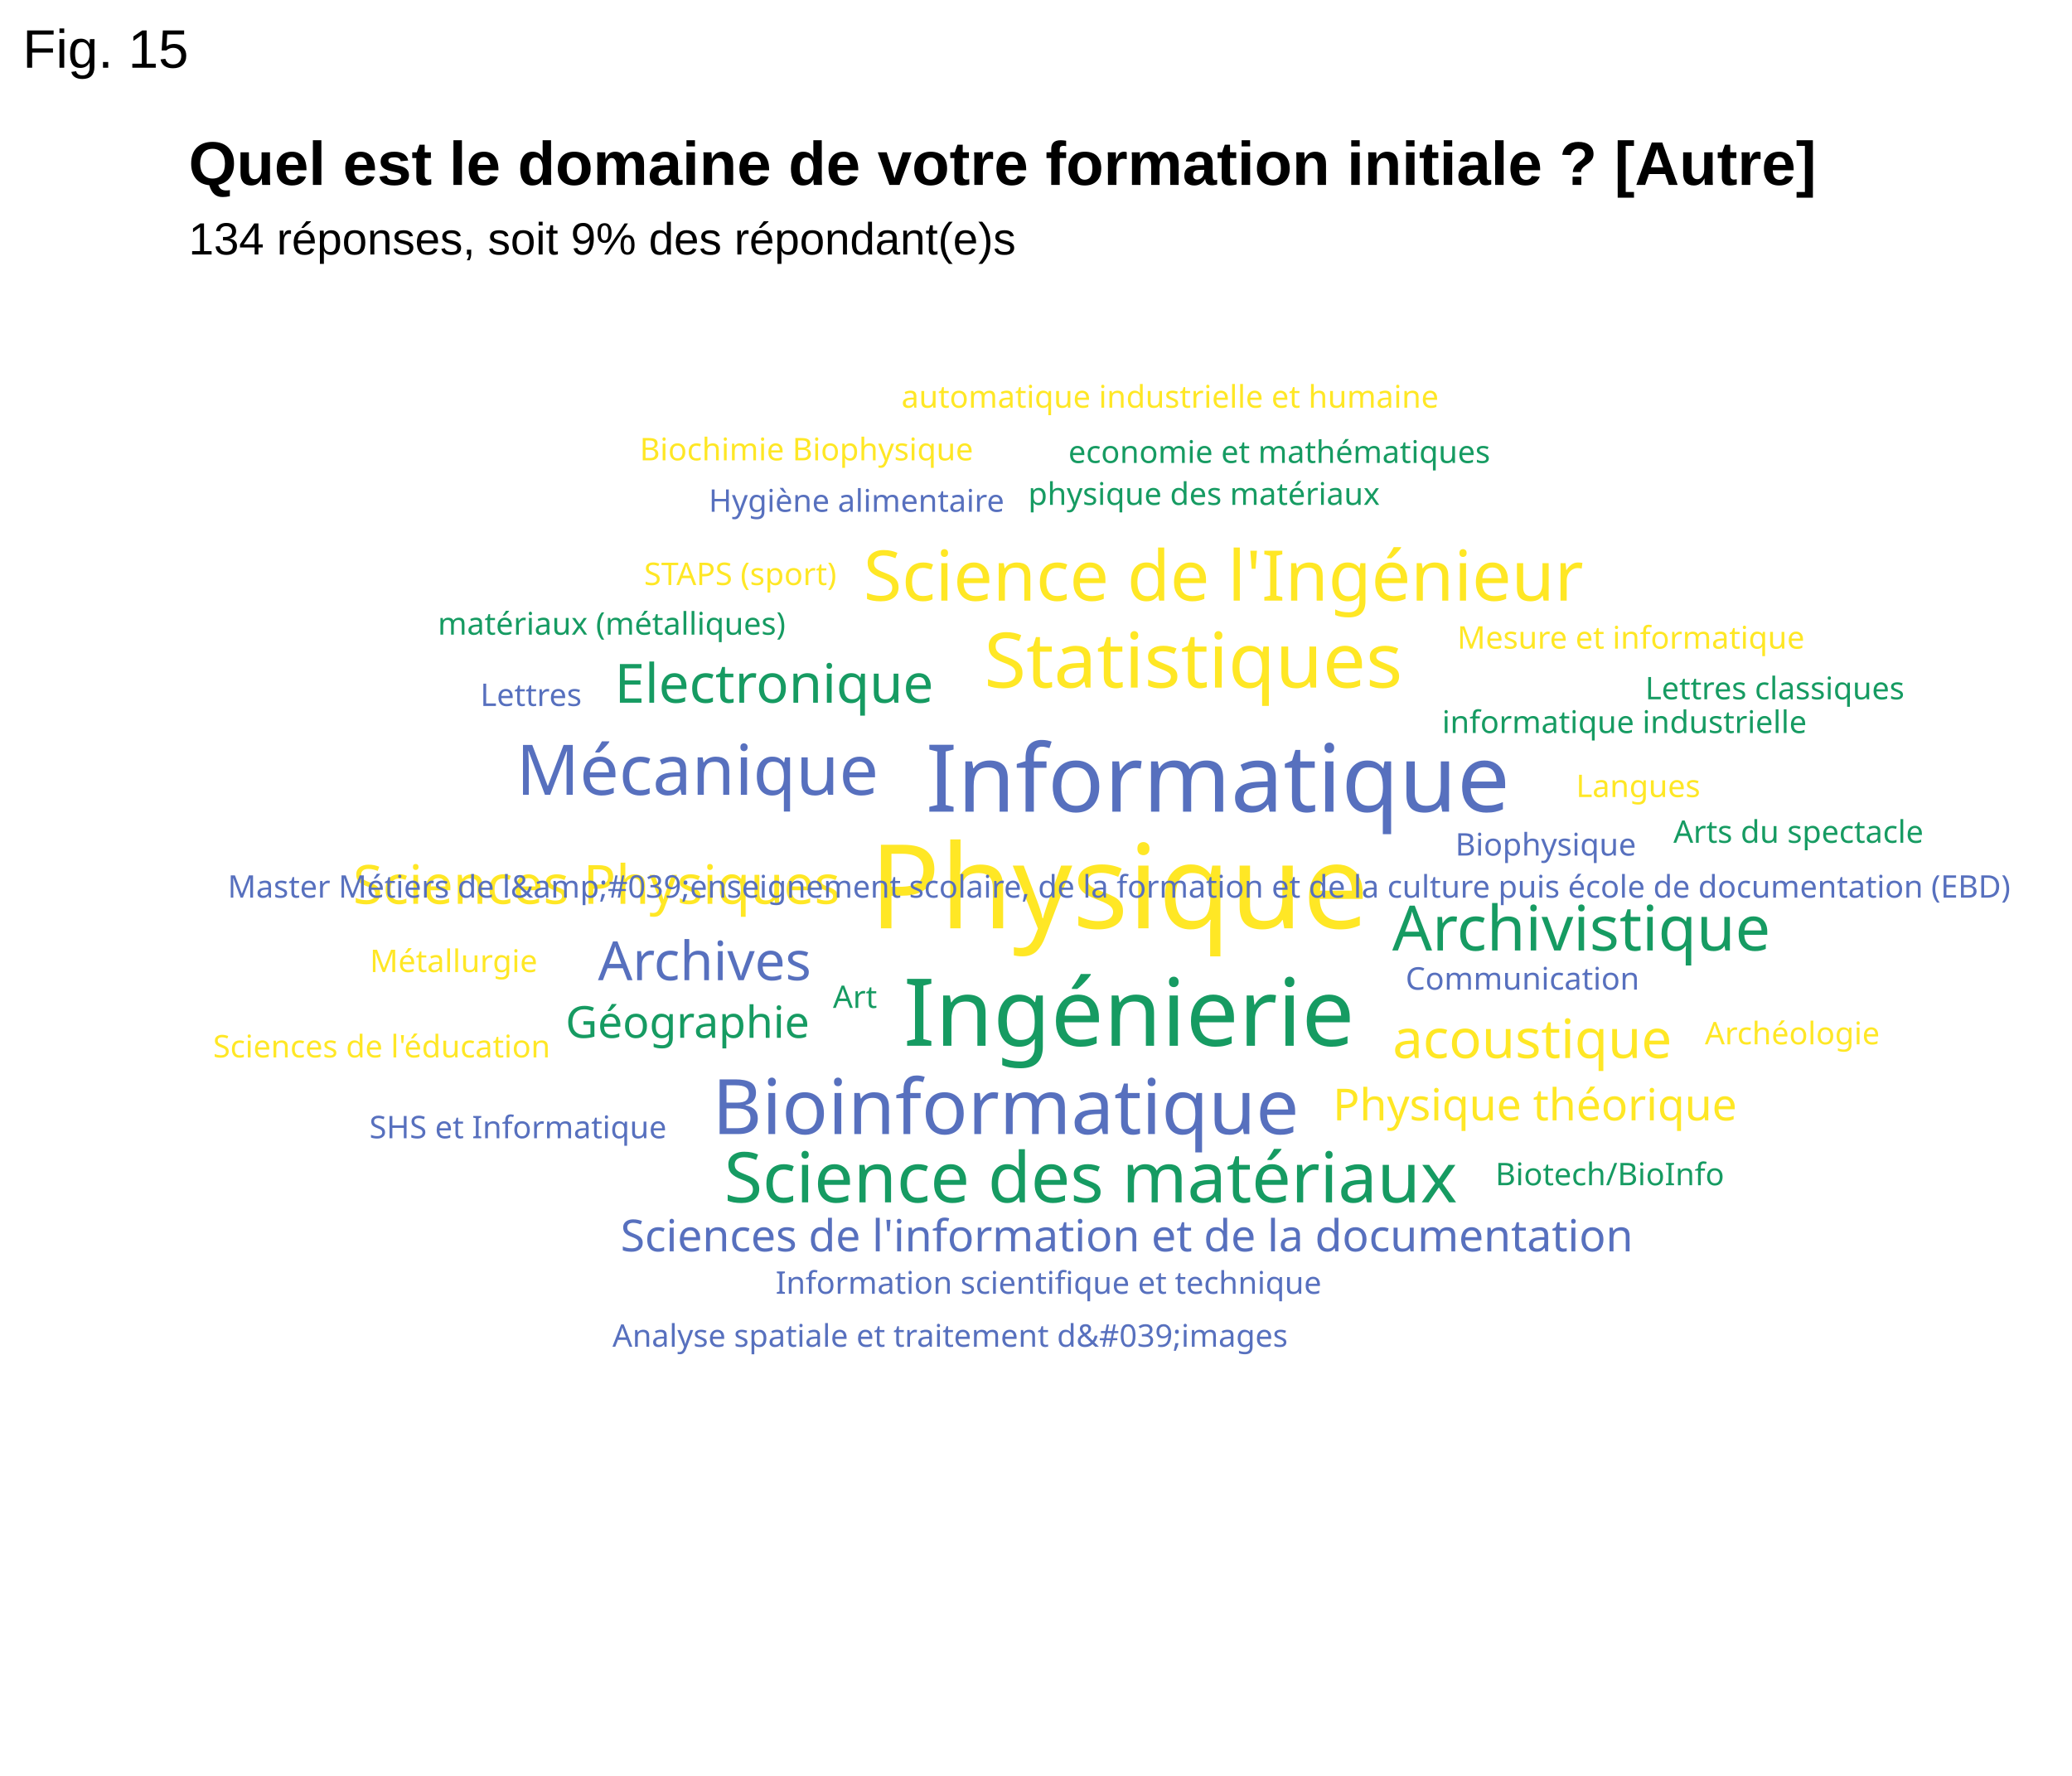
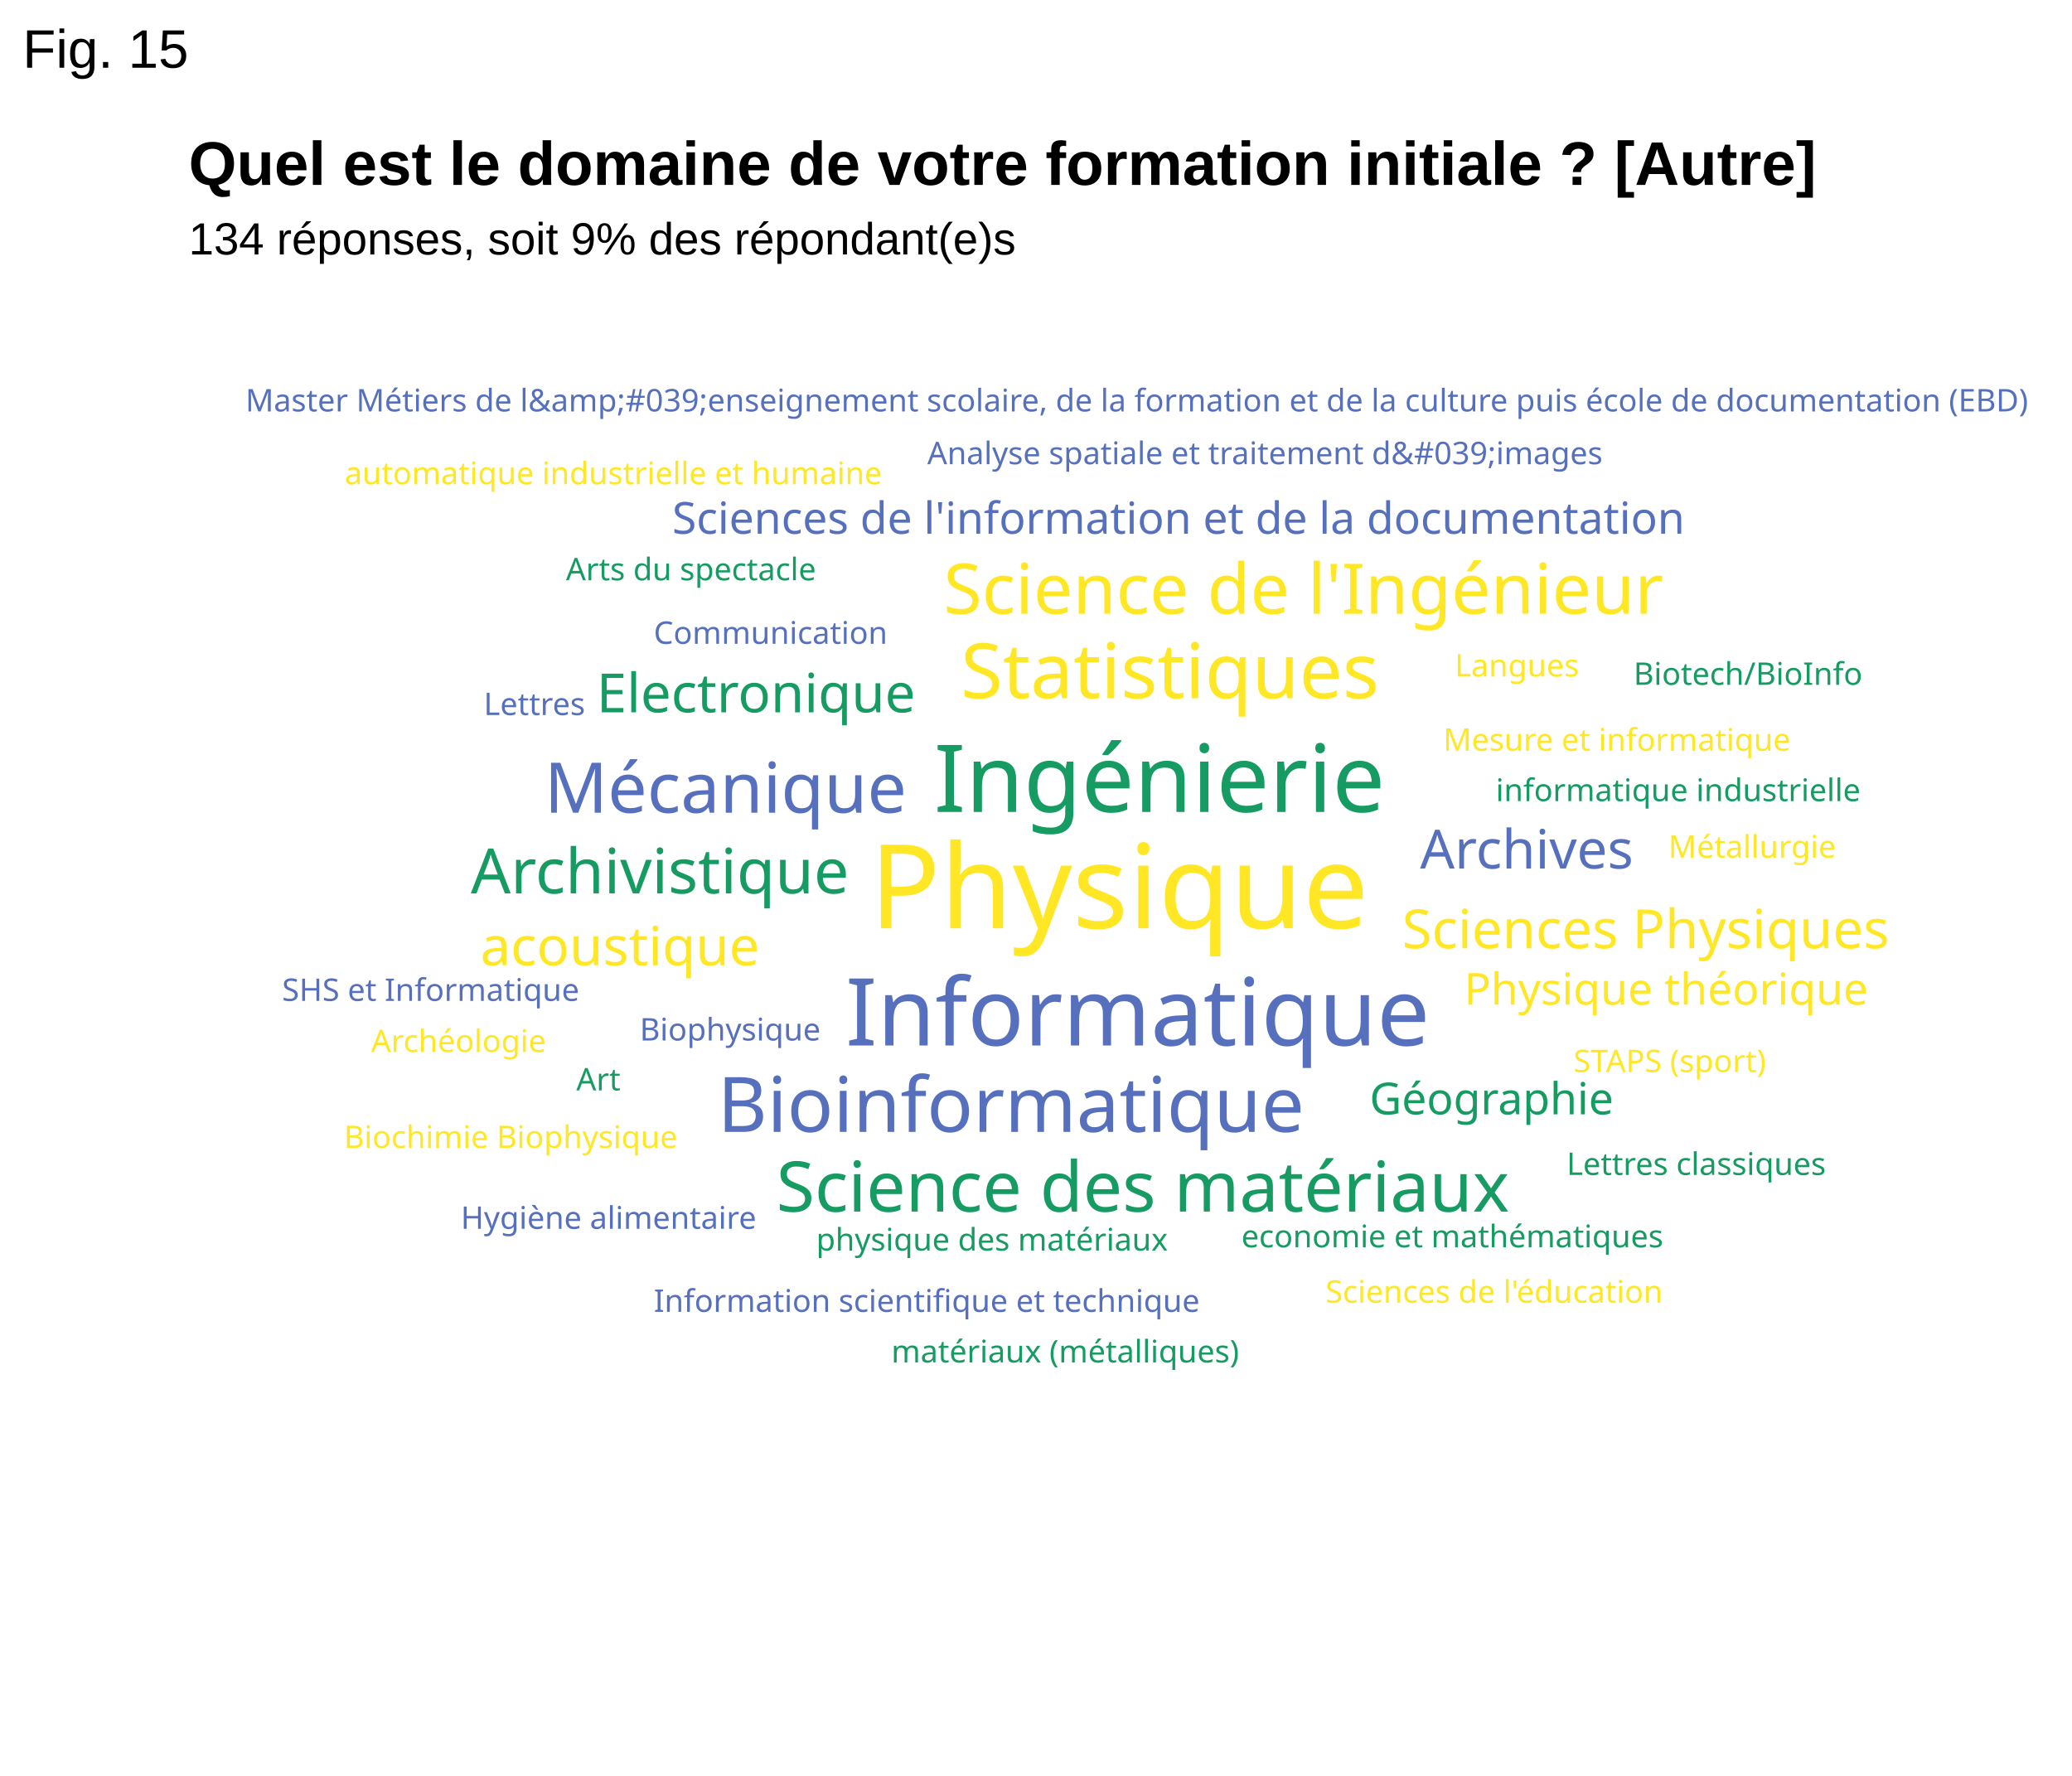
<svg xmlns="http://www.w3.org/2000/svg" class="svglite" width="504.00pt" height="432.00pt" viewBox="0 0 504.00 432.00">
  <defs>
    <style type="text/css">
    .svglite line, .svglite polyline, .svglite polygon, .svglite path, .svglite rect, .svglite circle {
      fill: none;
      stroke: #000000;
      stroke-linecap: round;
      stroke-linejoin: round;
      stroke-miterlimit: 10.00;
    }
    .svglite text {
      white-space: pre;
    }
  </style>
  </defs>
  <rect width="100%" height="100%" style="stroke: none; fill: none;" />
  <defs>
    <clipPath id="cpMC4wMHw1MDQuMDB8MC4wMHw0MzIuMDA=">
      <rect x="0.00" y="0.00" width="504.00" height="432.00" />
    </clipPath>
  </defs>
  <g clip-path="url(#cpMC4wMHw1MDQuMDB8MC4wMHw0MzIuMDA=)">
</g>
  <defs>
    <clipPath id="cpNDUuODl8NDk4LjUyfDQuNzh8NDI2LjUy">
      <rect x="45.89" y="4.78" width="452.63" height="421.74" />
    </clipPath>
  </defs>
  <g clip-path="url(#cpNDUuODl8NDk4LjUyfDQuNzh8NDI2LjUy)">
    <text x="272.21" y="225.81" text-anchor="middle" style="font-size: 28.45px;fill: #FFE725; font-family: &quot;Noto Sans&quot;;" textLength="121.35px" lengthAdjust="spacingAndGlyphs">Physique</text>
-     <text x="296.21" y="197.45" text-anchor="middle" style="font-size: 22.81px;fill: #5770BE; font-family: &quot;Noto Sans&quot;;" textLength="142.14px" lengthAdjust="spacingAndGlyphs">Informatique</text>
-     <text x="274.61" y="254.40" text-anchor="middle" style="font-size: 22.81px;fill: #169B62; font-family: &quot;Noto Sans&quot;;" textLength="109.75px" lengthAdjust="spacingAndGlyphs">Ingénierie</text>
-     <text x="290.27" y="167.26" text-anchor="middle" style="font-size: 18.63px;fill: #FFE725; font-family: &quot;Noto Sans&quot;;" textLength="101.76px" lengthAdjust="spacingAndGlyphs">Statistiques</text>
-     <text x="244.61" y="275.87" text-anchor="middle" style="font-size: 18.63px;fill: #5770BE; font-family: &quot;Noto Sans&quot;;" textLength="142.72px" lengthAdjust="spacingAndGlyphs">Bioinformatique</text>
-     <text x="265.32" y="292.48" text-anchor="middle" style="font-size: 17.00px;fill: #169B62; font-family: &quot;Noto Sans&quot;;" textLength="178.35px" lengthAdjust="spacingAndGlyphs">Science des matériaux</text>
-     <text x="297.60" y="146.11" text-anchor="middle" style="font-size: 17.00px;fill: #FFE725; font-family: &quot;Noto Sans&quot;;" textLength="175.13px" lengthAdjust="spacingAndGlyphs">Science de l'Ingénieur</text>
-     <text x="169.63" y="193.35" text-anchor="middle" style="font-size: 17.00px;fill: #5770BE; font-family: &quot;Noto Sans&quot;;" textLength="88.15px" lengthAdjust="spacingAndGlyphs">Mécanique</text>
-     <text x="384.65" y="231.21" text-anchor="middle" style="font-size: 15.21px;fill: #169B62; font-family: &quot;Noto Sans&quot;;" textLength="92.28px" lengthAdjust="spacingAndGlyphs">Archivistique</text>
-     <text x="145.11" y="219.87" text-anchor="middle" style="font-size: 13.17px;fill: #FFE725; font-family: &quot;Noto Sans&quot;;" textLength="118.37px" lengthAdjust="spacingAndGlyphs">Sciences Physiques</text>
-     <text x="171.39" y="238.44" text-anchor="middle" style="font-size: 13.17px;fill: #5770BE; font-family: &quot;Noto Sans&quot;;" textLength="52.08px" lengthAdjust="spacingAndGlyphs">Archives</text>
-     <text x="188.29" y="170.94" text-anchor="middle" style="font-size: 13.17px;fill: #169B62; font-family: &quot;Noto Sans&quot;;" textLength="77.75px" lengthAdjust="spacingAndGlyphs">Electronique</text>
-     <text x="372.71" y="257.38" text-anchor="middle" style="font-size: 13.17px;fill: #FFE725; font-family: &quot;Noto Sans&quot;;" textLength="67.87px" lengthAdjust="spacingAndGlyphs">acoustique</text>
-     <text x="274.10" y="304.40" text-anchor="middle" style="font-size: 10.75px;fill: #5770BE; font-family: &quot;Noto Sans&quot;;" textLength="246.30px" lengthAdjust="spacingAndGlyphs">Sciences de l'information et de la documentation</text>
-     <text x="167.23" y="252.46" text-anchor="middle" style="font-size: 10.75px;fill: #169B62; font-family: &quot;Noto Sans&quot;;" textLength="59.57px" lengthAdjust="spacingAndGlyphs">Géographie</text>
-     <text x="373.36" y="272.54" text-anchor="middle" style="font-size: 10.75px;fill: #FFE725; font-family: &quot;Noto Sans&quot;;" textLength="98.28px" lengthAdjust="spacingAndGlyphs">Physique théorique</text>
-     <text x="375.99" y="208.12" text-anchor="middle" style="font-size: 7.60px;fill: #5770BE; font-family: &quot;Noto Sans&quot;;" textLength="43.98px" lengthAdjust="spacingAndGlyphs">Biophysique</text>
-     <text x="395.14" y="178.31" text-anchor="middle" style="font-size: 7.60px;fill: #169B62; font-family: &quot;Noto Sans&quot;;" textLength="88.67px" lengthAdjust="spacingAndGlyphs">informatique industrielle</text>
-     <text x="396.71" y="157.78" text-anchor="middle" style="font-size: 7.60px;fill: #FFE725; font-family: &quot;Noto Sans&quot;;" textLength="84.61px" lengthAdjust="spacingAndGlyphs">Mesure et informatique</text>
-     <text x="370.33" y="240.74" text-anchor="middle" style="font-size: 7.60px;fill: #5770BE; font-family: &quot;Noto Sans&quot;;" textLength="56.84px" lengthAdjust="spacingAndGlyphs">Communication</text>
-     <text x="292.87" y="122.82" text-anchor="middle" style="font-size: 7.60px;fill: #169B62; font-family: &quot;Noto Sans&quot;;" textLength="85.49px" lengthAdjust="spacingAndGlyphs">physique des matériaux</text>
-     <text x="398.48" y="193.89" text-anchor="middle" style="font-size: 7.60px;fill: #FFE725; font-family: &quot;Noto Sans&quot;;" textLength="30.23px" lengthAdjust="spacingAndGlyphs">Langues</text>
-     <text x="255.06" y="314.72" text-anchor="middle" style="font-size: 7.60px;fill: #5770BE; font-family: &quot;Noto Sans&quot;;" textLength="132.72px" lengthAdjust="spacingAndGlyphs">Information scientifique et technique</text>
-     <text x="311.18" y="112.61" text-anchor="middle" style="font-size: 7.60px;fill: #169B62; font-family: &quot;Noto Sans&quot;;" textLength="102.56px" lengthAdjust="spacingAndGlyphs">economie et mathématiques</text>
-     <text x="180.07" y="142.31" text-anchor="middle" style="font-size: 7.60px;fill: #FFE725; font-family: &quot;Noto Sans&quot;;" textLength="47.31px" lengthAdjust="spacingAndGlyphs">STAPS (sport)</text>
-     <text x="231.11" y="327.61" text-anchor="middle" style="font-size: 7.60px;fill: #5770BE; font-family: &quot;Noto Sans&quot;;" textLength="164.32px" lengthAdjust="spacingAndGlyphs">Analyse spatiale et traitement d&amp;#039;images</text>
-     <text x="437.46" y="205.02" text-anchor="middle" style="font-size: 7.60px;fill: #169B62; font-family: &quot;Noto Sans&quot;;" textLength="60.81px" lengthAdjust="spacingAndGlyphs">Arts du spectacle</text>
-     <text x="110.36" y="236.46" text-anchor="middle" style="font-size: 7.60px;fill: #FFE725; font-family: &quot;Noto Sans&quot;;" textLength="40.85px" lengthAdjust="spacingAndGlyphs">Métallurgie</text>
-     <text x="126.00" y="276.89" text-anchor="middle" style="font-size: 7.60px;fill: #5770BE; font-family: &quot;Noto Sans&quot;;" textLength="72.27px" lengthAdjust="spacingAndGlyphs">SHS et Informatique</text>
-     <text x="207.97" y="245.19" text-anchor="middle" style="font-size: 7.60px;fill: #169B62; font-family: &quot;Noto Sans&quot;;" textLength="10.74px" lengthAdjust="spacingAndGlyphs">Art</text>
-     <text x="196.17" y="111.98" text-anchor="middle" style="font-size: 7.60px;fill: #FFE725; font-family: &quot;Noto Sans&quot;;" textLength="81.08px" lengthAdjust="spacingAndGlyphs">Biochimie Biophysique</text>
-     <text x="208.35" y="124.49" text-anchor="middle" style="font-size: 7.60px;fill: #5770BE; font-family: &quot;Noto Sans&quot;;" textLength="72.01px" lengthAdjust="spacingAndGlyphs">Hygiène alimentaire</text>
-     <text x="148.79" y="154.39" text-anchor="middle" style="font-size: 7.60px;fill: #169B62; font-family: &quot;Noto Sans&quot;;" textLength="84.54px" lengthAdjust="spacingAndGlyphs">matériaux (métalliques)</text>
-     <text x="92.84" y="257.22" text-anchor="middle" style="font-size: 7.60px;fill: #FFE725; font-family: &quot;Noto Sans&quot;;" textLength="82.43px" lengthAdjust="spacingAndGlyphs">Sciences de l'éducation</text>
-     <text x="129.17" y="171.73" text-anchor="middle" style="font-size: 7.60px;fill: #5770BE; font-family: &quot;Noto Sans&quot;;" textLength="24.81px" lengthAdjust="spacingAndGlyphs">Lettres</text>
-     <text x="391.58" y="288.32" text-anchor="middle" style="font-size: 7.60px;fill: #169B62; font-family: &quot;Noto Sans&quot;;" textLength="55.65px" lengthAdjust="spacingAndGlyphs">Biotech/BioInfo</text>
-     <text x="435.97" y="254.04" text-anchor="middle" style="font-size: 7.60px;fill: #FFE725; font-family: &quot;Noto Sans&quot;;" textLength="42.67px" lengthAdjust="spacingAndGlyphs">Archéologie</text>
-     <text x="272.21" y="218.36" text-anchor="middle" style="font-size: 7.60px;fill: #5770BE; font-family: &quot;Noto Sans&quot;;" textLength="433.66px" lengthAdjust="spacingAndGlyphs">Master Métiers de l&amp;amp;#039;enseignement scolaire, de la formation et de la culture puis école de documentation (EBD)</text>
-     <text x="431.71" y="170.11" text-anchor="middle" style="font-size: 7.60px;fill: #169B62; font-family: &quot;Noto Sans&quot;;" textLength="63.17px" lengthAdjust="spacingAndGlyphs">Lettres classiques</text>
-     <text x="284.61" y="99.17" text-anchor="middle" style="font-size: 7.60px;fill: #FFE725; font-family: &quot;Noto Sans&quot;;" textLength="130.62px" lengthAdjust="spacingAndGlyphs">automatique industrielle et humaine</text>
+     <text x="276.72" y="254.32" text-anchor="middle" style="font-size: 22.81px;fill: #5770BE; font-family: &quot;Noto Sans&quot;;" textLength="142.14px" lengthAdjust="spacingAndGlyphs">Informatique</text>
+     <text x="282.04" y="197.51" text-anchor="middle" style="font-size: 22.81px;fill: #169B62; font-family: &quot;Noto Sans&quot;;" textLength="109.75px" lengthAdjust="spacingAndGlyphs">Ingénierie</text>
+     <text x="284.57" y="169.85" text-anchor="middle" style="font-size: 18.63px;fill: #FFE725; font-family: &quot;Noto Sans&quot;;" textLength="101.76px" lengthAdjust="spacingAndGlyphs">Statistiques</text>
+     <text x="245.90" y="275.34" text-anchor="middle" style="font-size: 18.63px;fill: #5770BE; font-family: &quot;Noto Sans&quot;;" textLength="142.72px" lengthAdjust="spacingAndGlyphs">Bioinformatique</text>
+     <text x="278.00" y="294.73" text-anchor="middle" style="font-size: 17.00px;fill: #169B62; font-family: &quot;Noto Sans&quot;;" textLength="178.35px" lengthAdjust="spacingAndGlyphs">Science des matériaux</text>
+     <text x="317.07" y="149.31" text-anchor="middle" style="font-size: 17.00px;fill: #FFE725; font-family: &quot;Noto Sans&quot;;" textLength="175.13px" lengthAdjust="spacingAndGlyphs">Science de l'Ingénieur</text>
+     <text x="176.47" y="197.70" text-anchor="middle" style="font-size: 17.00px;fill: #5770BE; font-family: &quot;Noto Sans&quot;;" textLength="88.15px" lengthAdjust="spacingAndGlyphs">Mécanique</text>
+     <text x="160.52" y="217.32" text-anchor="middle" style="font-size: 15.21px;fill: #169B62; font-family: &quot;Noto Sans&quot;;" textLength="92.28px" lengthAdjust="spacingAndGlyphs">Archivistique</text>
+     <text x="400.30" y="230.69" text-anchor="middle" style="font-size: 13.17px;fill: #FFE725; font-family: &quot;Noto Sans&quot;;" textLength="118.37px" lengthAdjust="spacingAndGlyphs">Sciences Physiques</text>
+     <text x="371.36" y="211.28" text-anchor="middle" style="font-size: 13.17px;fill: #5770BE; font-family: &quot;Noto Sans&quot;;" textLength="52.08px" lengthAdjust="spacingAndGlyphs">Archives</text>
+     <text x="183.89" y="173.28" text-anchor="middle" style="font-size: 13.17px;fill: #169B62; font-family: &quot;Noto Sans&quot;;" textLength="77.75px" lengthAdjust="spacingAndGlyphs">Electronique</text>
+     <text x="150.80" y="234.83" text-anchor="middle" style="font-size: 13.17px;fill: #FFE725; font-family: &quot;Noto Sans&quot;;" textLength="67.87px" lengthAdjust="spacingAndGlyphs">acoustique</text>
+     <text x="286.66" y="129.84" text-anchor="middle" style="font-size: 10.75px;fill: #5770BE; font-family: &quot;Noto Sans&quot;;" textLength="246.30px" lengthAdjust="spacingAndGlyphs">Sciences de l'information et de la documentation</text>
+     <text x="362.81" y="271.08" text-anchor="middle" style="font-size: 10.75px;fill: #169B62; font-family: &quot;Noto Sans&quot;;" textLength="59.57px" lengthAdjust="spacingAndGlyphs">Géographie</text>
+     <text x="405.28" y="244.40" text-anchor="middle" style="font-size: 10.75px;fill: #FFE725; font-family: &quot;Noto Sans&quot;;" textLength="98.28px" lengthAdjust="spacingAndGlyphs">Physique théorique</text>
+     <text x="177.61" y="253.11" text-anchor="middle" style="font-size: 7.60px;fill: #5770BE; font-family: &quot;Noto Sans&quot;;" textLength="43.98px" lengthAdjust="spacingAndGlyphs">Biophysique</text>
+     <text x="408.21" y="194.88" text-anchor="middle" style="font-size: 7.60px;fill: #169B62; font-family: &quot;Noto Sans&quot;;" textLength="88.67px" lengthAdjust="spacingAndGlyphs">informatique industrielle</text>
+     <text x="393.31" y="182.63" text-anchor="middle" style="font-size: 7.60px;fill: #FFE725; font-family: &quot;Noto Sans&quot;;" textLength="84.61px" lengthAdjust="spacingAndGlyphs">Mesure et informatique</text>
+     <text x="187.44" y="156.62" text-anchor="middle" style="font-size: 7.60px;fill: #5770BE; font-family: &quot;Noto Sans&quot;;" textLength="56.84px" lengthAdjust="spacingAndGlyphs">Communication</text>
+     <text x="241.30" y="304.21" text-anchor="middle" style="font-size: 7.60px;fill: #169B62; font-family: &quot;Noto Sans&quot;;" textLength="85.49px" lengthAdjust="spacingAndGlyphs">physique des matériaux</text>
+     <text x="368.99" y="164.57" text-anchor="middle" style="font-size: 7.60px;fill: #FFE725; font-family: &quot;Noto Sans&quot;;" textLength="30.23px" lengthAdjust="spacingAndGlyphs">Langues</text>
+     <text x="225.43" y="319.12" text-anchor="middle" style="font-size: 7.60px;fill: #5770BE; font-family: &quot;Noto Sans&quot;;" textLength="132.72px" lengthAdjust="spacingAndGlyphs">Information scientifique et technique</text>
+     <text x="353.27" y="303.42" text-anchor="middle" style="font-size: 7.60px;fill: #169B62; font-family: &quot;Noto Sans&quot;;" textLength="102.56px" lengthAdjust="spacingAndGlyphs">economie et mathématiques</text>
+     <text x="406.16" y="260.80" text-anchor="middle" style="font-size: 7.60px;fill: #FFE725; font-family: &quot;Noto Sans&quot;;" textLength="47.31px" lengthAdjust="spacingAndGlyphs">STAPS (sport)</text>
+     <text x="307.69" y="112.92" text-anchor="middle" style="font-size: 7.60px;fill: #5770BE; font-family: &quot;Noto Sans&quot;;" textLength="164.32px" lengthAdjust="spacingAndGlyphs">Analyse spatiale et traitement d&amp;#039;images</text>
+     <text x="168.09" y="141.16" text-anchor="middle" style="font-size: 7.60px;fill: #169B62; font-family: &quot;Noto Sans&quot;;" textLength="60.81px" lengthAdjust="spacingAndGlyphs">Arts du spectacle</text>
+     <text x="426.21" y="208.65" text-anchor="middle" style="font-size: 7.60px;fill: #FFE725; font-family: &quot;Noto Sans&quot;;" textLength="40.85px" lengthAdjust="spacingAndGlyphs">Métallurgie</text>
+     <text x="104.76" y="243.48" text-anchor="middle" style="font-size: 7.60px;fill: #5770BE; font-family: &quot;Noto Sans&quot;;" textLength="72.27px" lengthAdjust="spacingAndGlyphs">SHS et Informatique</text>
+     <text x="145.56" y="265.25" text-anchor="middle" style="font-size: 7.60px;fill: #169B62; font-family: &quot;Noto Sans&quot;;" textLength="10.74px" lengthAdjust="spacingAndGlyphs">Art</text>
+     <text x="124.23" y="279.27" text-anchor="middle" style="font-size: 7.60px;fill: #FFE725; font-family: &quot;Noto Sans&quot;;" textLength="81.08px" lengthAdjust="spacingAndGlyphs">Biochimie Biophysique</text>
+     <text x="148.03" y="298.92" text-anchor="middle" style="font-size: 7.60px;fill: #5770BE; font-family: &quot;Noto Sans&quot;;" textLength="72.01px" lengthAdjust="spacingAndGlyphs">Hygiène alimentaire</text>
+     <text x="259.10" y="331.43" text-anchor="middle" style="font-size: 7.60px;fill: #169B62; font-family: &quot;Noto Sans&quot;;" textLength="84.54px" lengthAdjust="spacingAndGlyphs">matériaux (métalliques)</text>
+     <text x="363.44" y="316.90" text-anchor="middle" style="font-size: 7.60px;fill: #FFE725; font-family: &quot;Noto Sans&quot;;" textLength="82.43px" lengthAdjust="spacingAndGlyphs">Sciences de l'éducation</text>
+     <text x="130.00" y="173.94" text-anchor="middle" style="font-size: 7.60px;fill: #5770BE; font-family: &quot;Noto Sans&quot;;" textLength="24.81px" lengthAdjust="spacingAndGlyphs">Lettres</text>
+     <text x="425.19" y="166.59" text-anchor="middle" style="font-size: 7.60px;fill: #169B62; font-family: &quot;Noto Sans&quot;;" textLength="55.65px" lengthAdjust="spacingAndGlyphs">Biotech/BioInfo</text>
+     <text x="111.55" y="255.92" text-anchor="middle" style="font-size: 7.60px;fill: #FFE725; font-family: &quot;Noto Sans&quot;;" textLength="42.67px" lengthAdjust="spacingAndGlyphs">Archéologie</text>
+     <text x="276.52" y="100.08" text-anchor="middle" style="font-size: 7.60px;fill: #5770BE; font-family: &quot;Noto Sans&quot;;" textLength="433.66px" lengthAdjust="spacingAndGlyphs">Master Métiers de l&amp;amp;#039;enseignement scolaire, de la formation et de la culture puis école de documentation (EBD)</text>
+     <text x="412.61" y="285.82" text-anchor="middle" style="font-size: 7.60px;fill: #169B62; font-family: &quot;Noto Sans&quot;;" textLength="63.17px" lengthAdjust="spacingAndGlyphs">Lettres classiques</text>
+     <text x="149.20" y="117.80" text-anchor="middle" style="font-size: 7.60px;fill: #FFE725; font-family: &quot;Noto Sans&quot;;" textLength="130.62px" lengthAdjust="spacingAndGlyphs">automatique industrielle et humaine</text>
  </g>
  <g clip-path="url(#cpMC4wMHw1MDQuMDB8MC4wMHw0MzIuMDA=)">
    <text x="45.89" y="61.91" style="font-size: 11.00px; font-family: &quot;Arial&quot;;" textLength="208.99px" lengthAdjust="spacingAndGlyphs">134 réponses, soit 9% des répondant(e)s</text>
    <text x="45.89" y="28.78" style="font-size: 15.00px; font-weight: bold; font-family: &quot;Arial&quot;;" textLength="0.00px" lengthAdjust="spacingAndGlyphs" />
    <text x="45.89" y="44.98" style="font-size: 15.00px; font-weight: bold; font-family: &quot;Arial&quot;;" textLength="418.82px" lengthAdjust="spacingAndGlyphs">Quel est le domaine de votre formation initiale ? [Autre]</text>
    <text x="25.69" y="16.48" text-anchor="middle" style="font-size: 13.20px; font-family: &quot;Arial&quot;;" textLength="40.41px" lengthAdjust="spacingAndGlyphs">Fig. 15</text>
  </g>
</svg>
